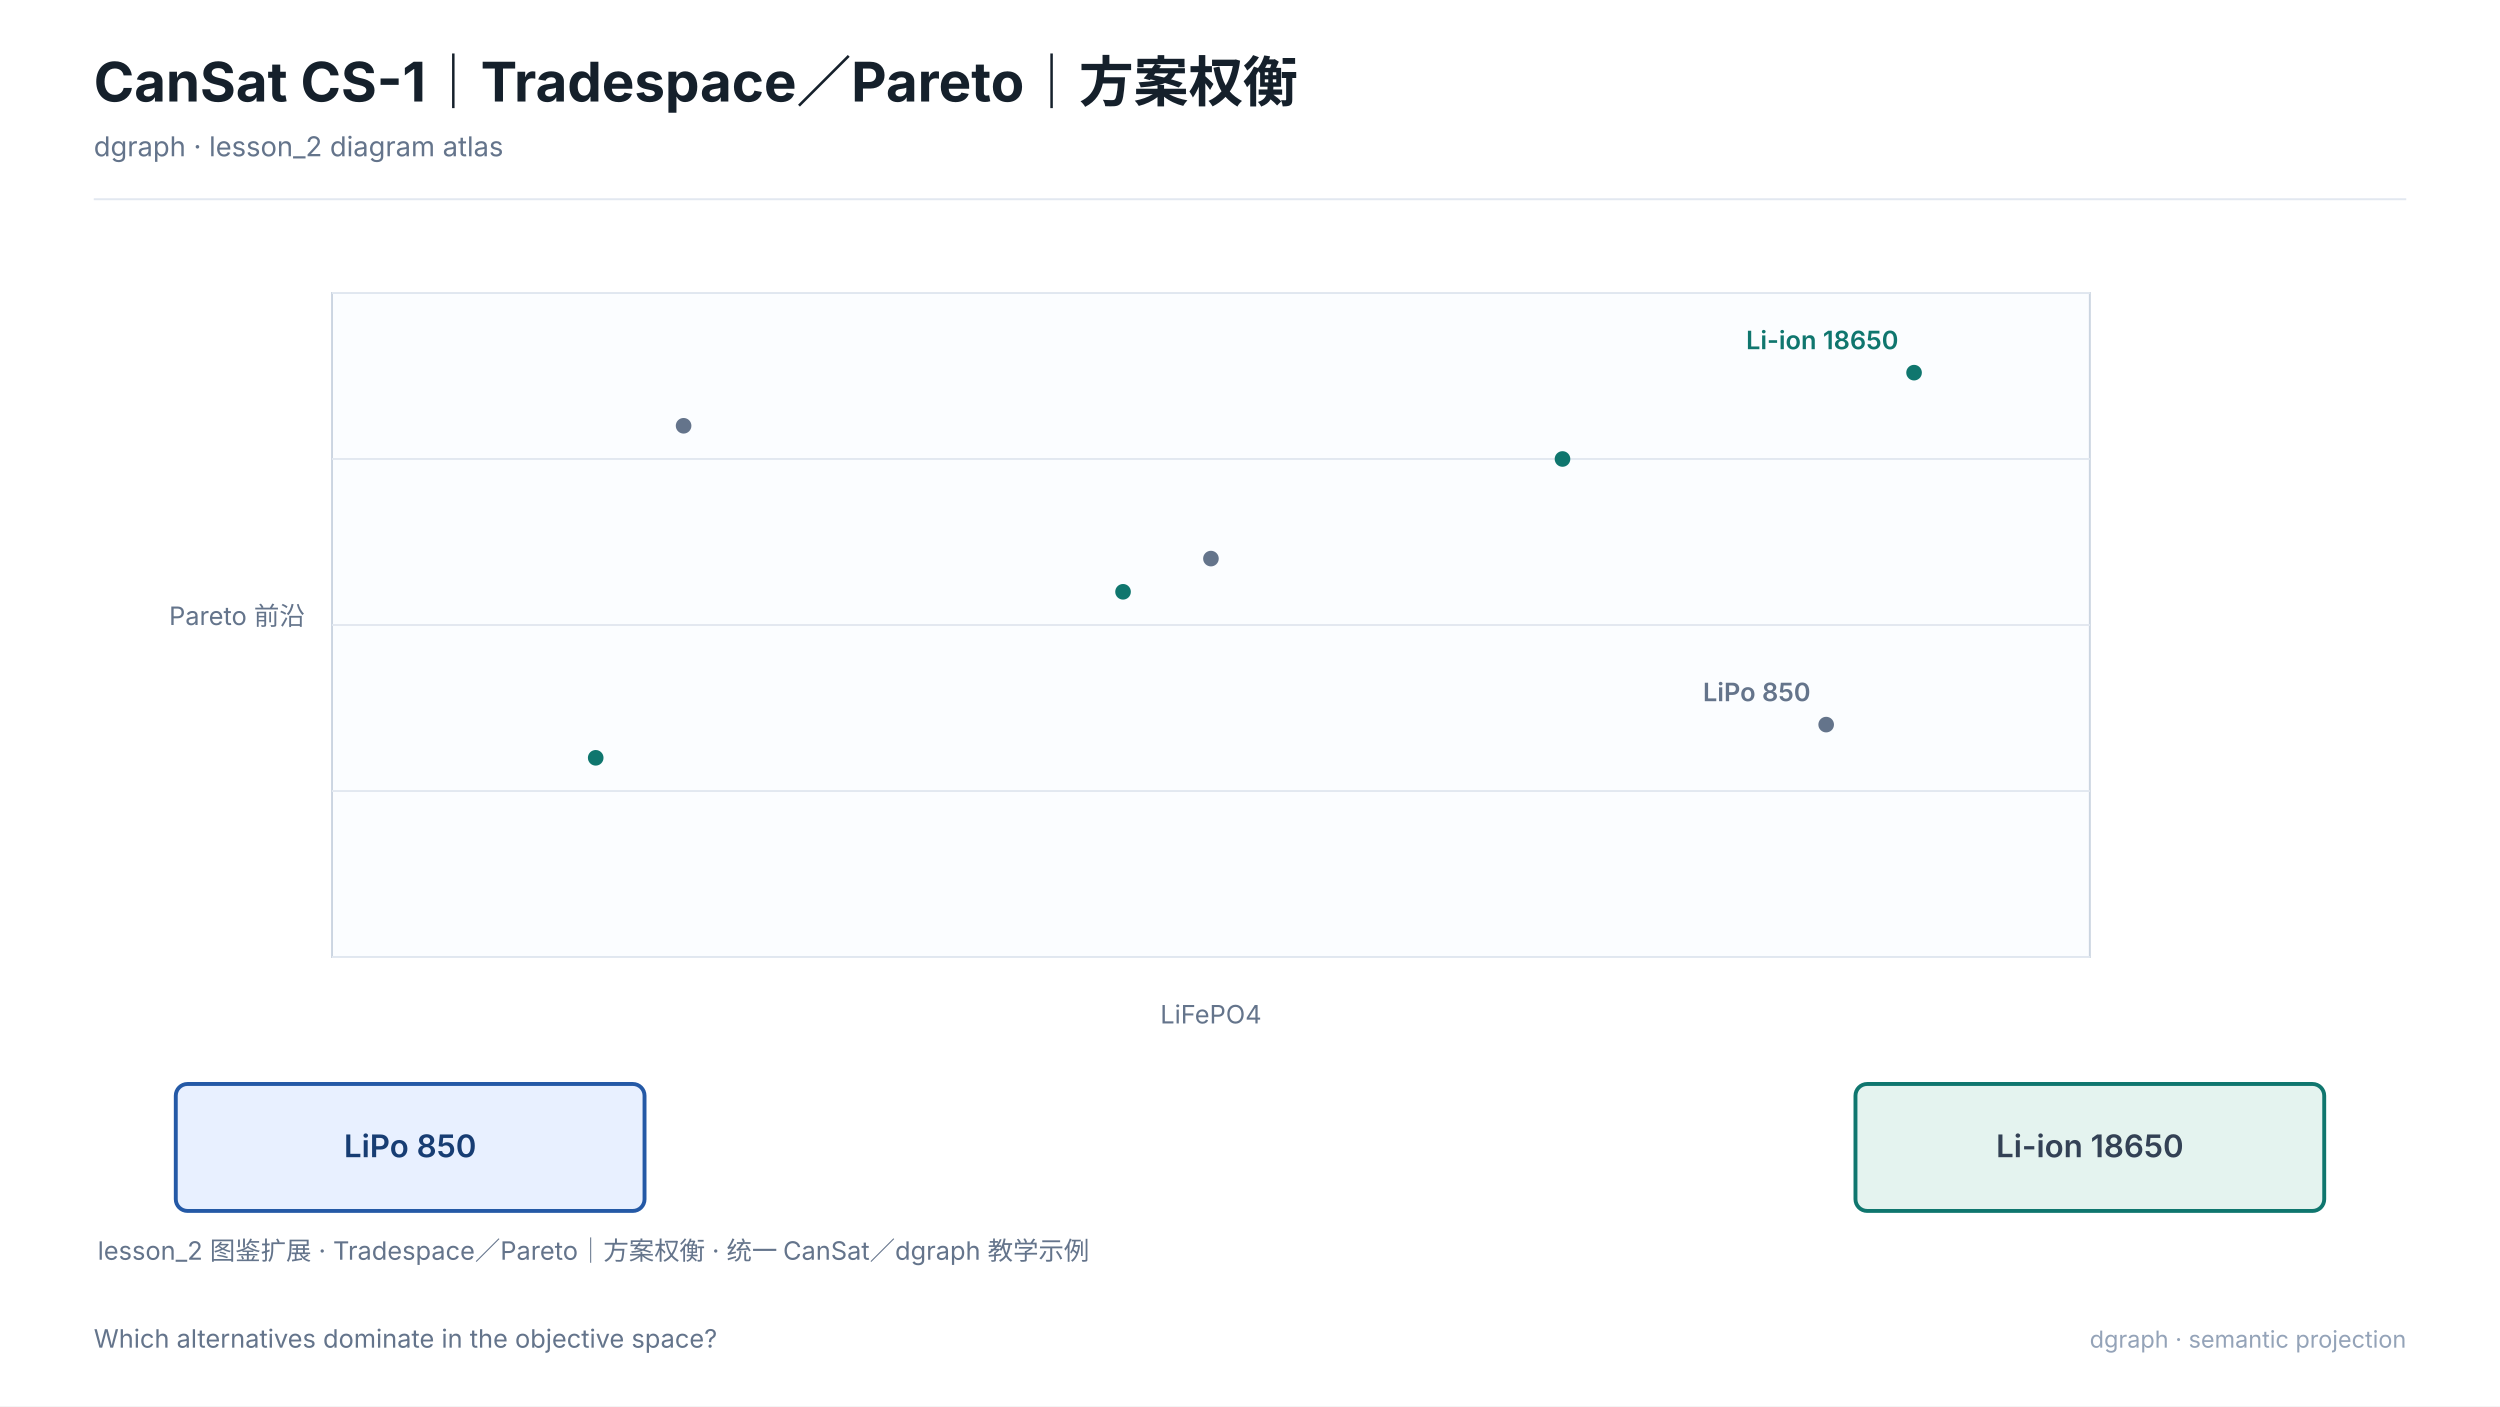
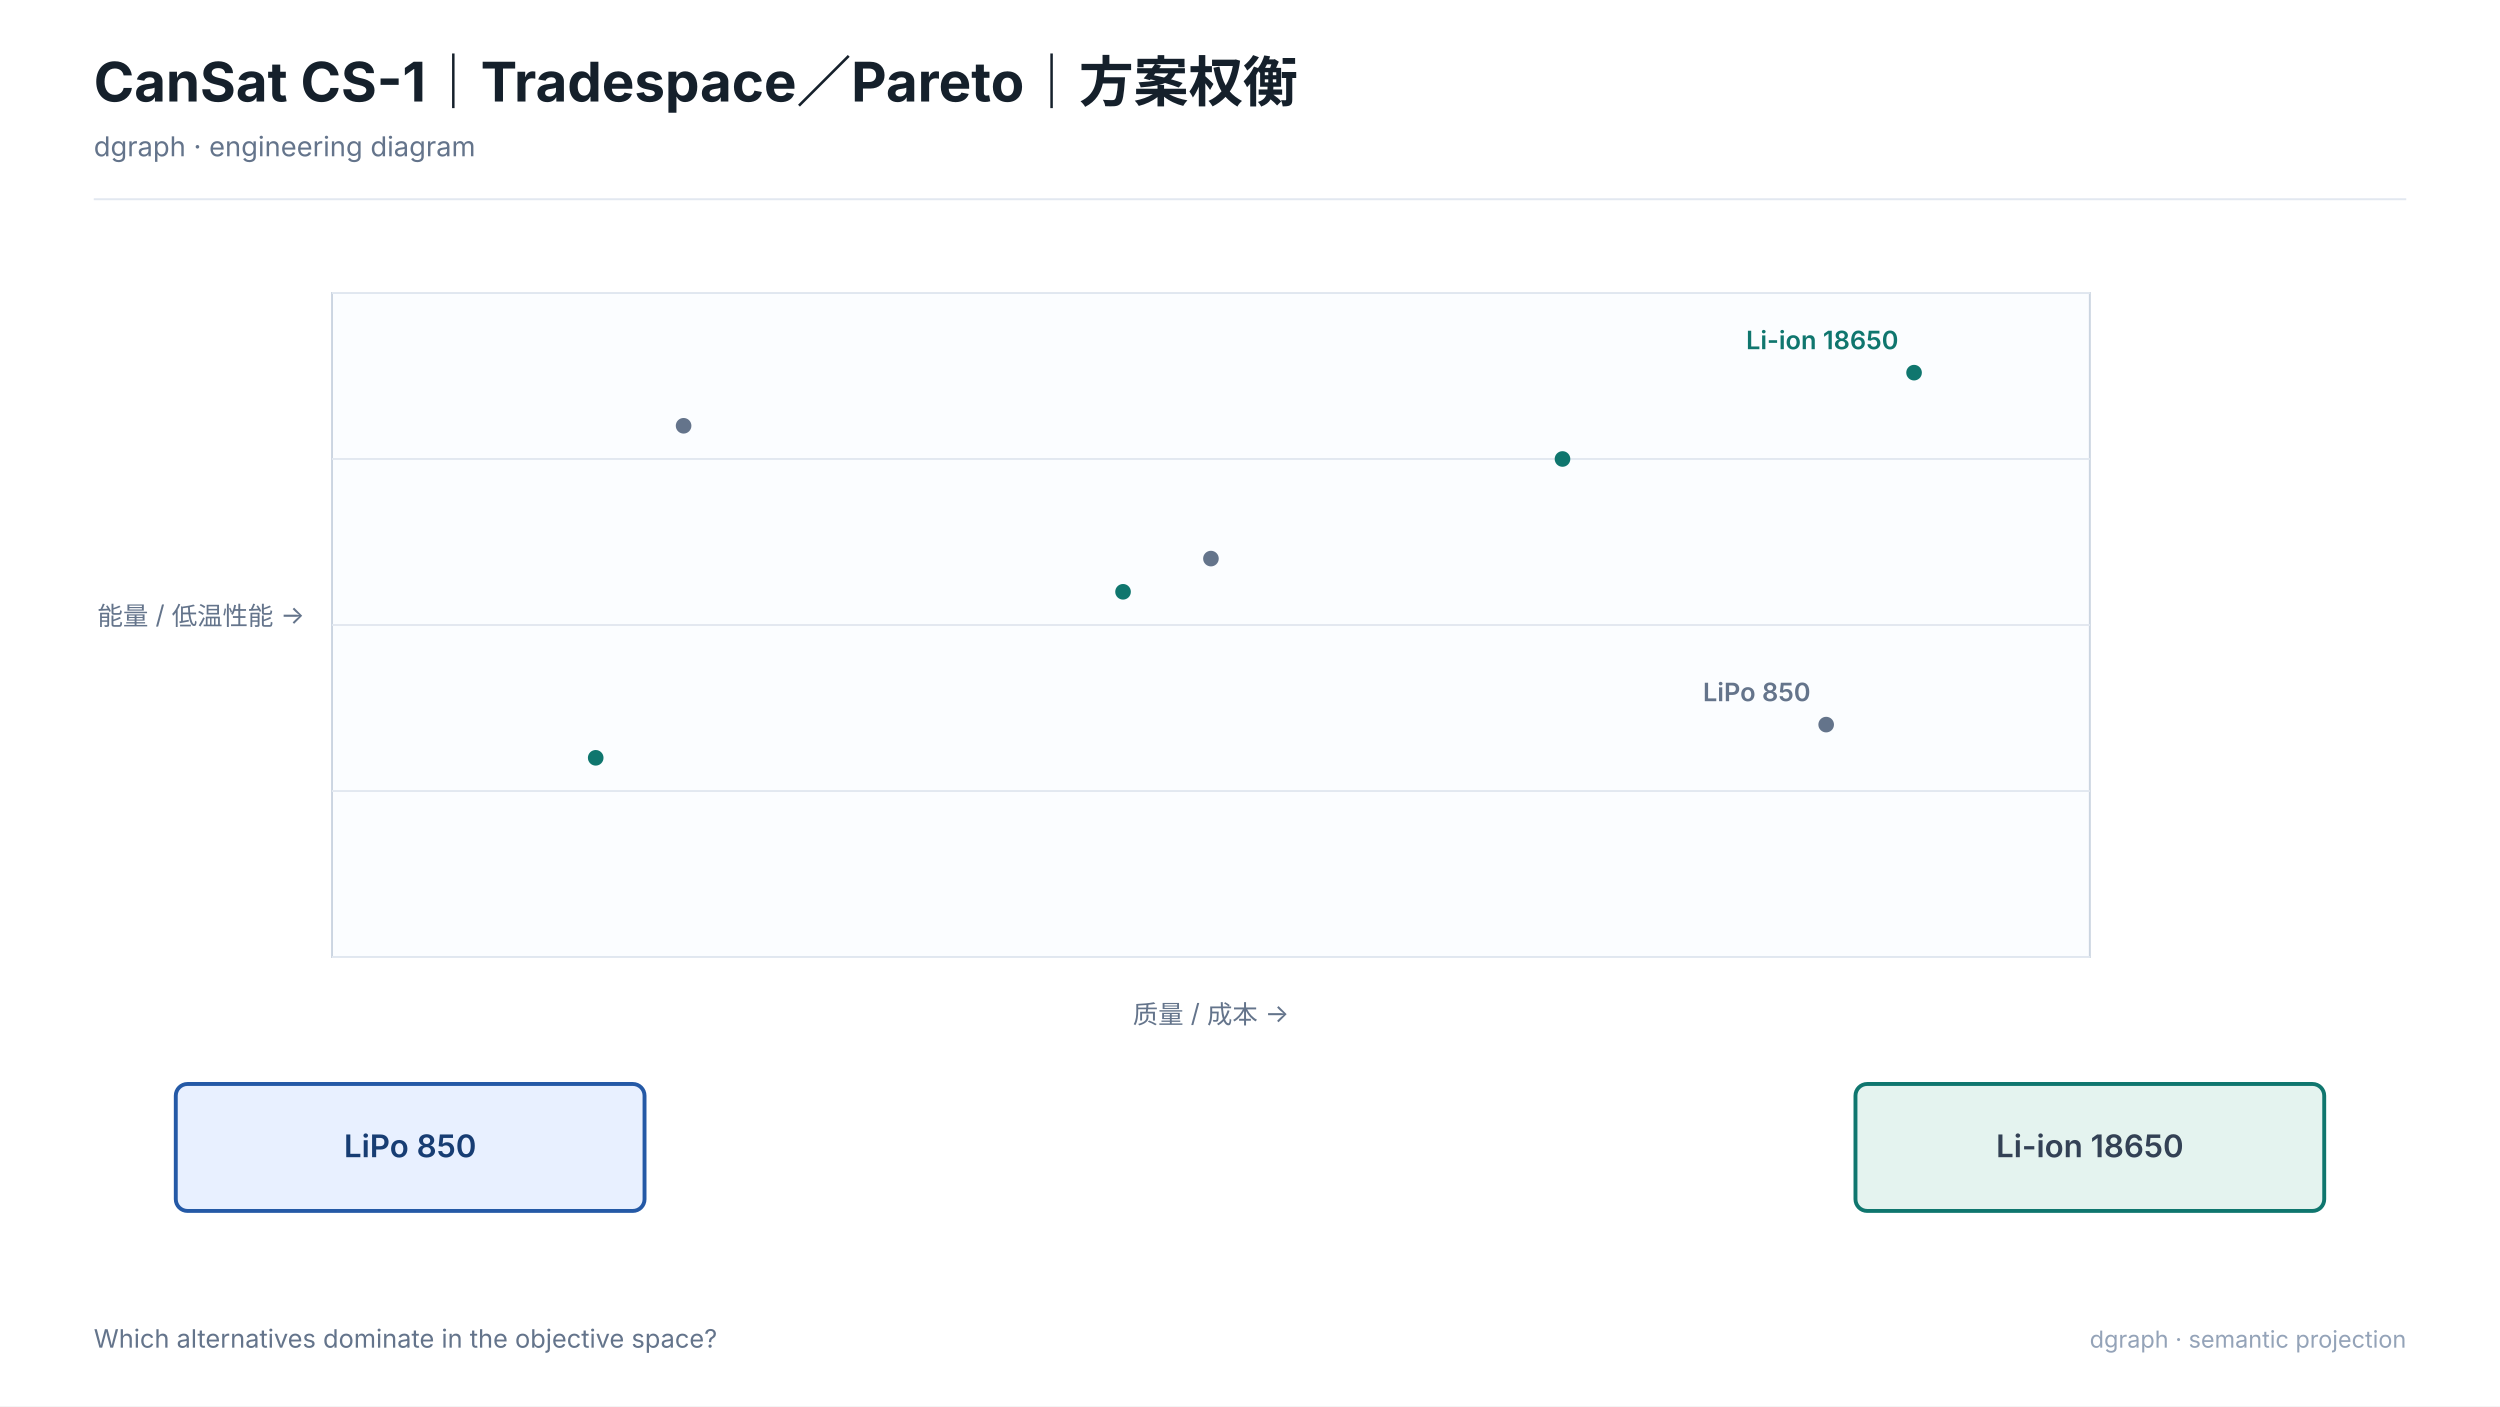
- <svg xmlns="http://www.w3.org/2000/svg" viewBox="0 0 1280 720" width="1280" height="720" font-family="-apple-system, PingFang SC, Hiragino Sans GB, Noto Sans SC, sans-serif">
+ <svg xmlns="http://www.w3.org/2000/svg" viewBox="0 0 1280 720" width="1280" height="720" font-family="-apple-system, PingFang SC, Hiragino Sans GB, Noto Sans SC, sans-serif" data-layout="tradespace">
  <defs>
    <marker id="arrow" viewBox="0 0 10 10" refX="9" refY="5" markerWidth="7" markerHeight="7" orient="auto">
      <path d="M 0 0 L 10 5 L 0 10 z" fill="#64748b" />
    </marker>
  </defs>
  <rect width="1280" height="720" fill="#fff" />
  <text x="48" y="52" font-size="28" fill="#15202b" text-anchor="start" font-weight="750">CanSat CS-1｜Tradespace／Pareto｜方案权衡</text>
-   <text x="48" y="80" font-size="14" fill="#64748b" text-anchor="start" font-weight="400">dgraph · lesson_2 diagram atlas</text>
+   <text x="48" y="80" font-size="14" fill="#64748b" text-anchor="start" font-weight="400">dgraph · engineering diagram</text>
  <line x1="48" y1="102" x2="1232" y2="102" stroke="#e2e8f0" />
  <g data-chart="se-tradespace-chart">
    <rect x="170" y="150" width="900" height="340" fill="#fbfdff" stroke="#cbd5e1" />
    <line x1="170" y1="150.0" x2="1070" y2="150.0" stroke="#e2e8f0" />
    <line x1="170" y1="235.0" x2="1070" y2="235.0" stroke="#e2e8f0" />
    <line x1="170" y1="320.0" x2="1070" y2="320.0" stroke="#e2e8f0" />
    <line x1="170" y1="405.0" x2="1070" y2="405.0" stroke="#e2e8f0" />
    <line x1="170" y1="490.0" x2="1070" y2="490.0" stroke="#e2e8f0" />
    <g data-chart-series="planned">
      <circle cx="350.0" cy="218.0" r="4" fill="#64748b" />
      <circle cx="620.0" cy="286.0" r="4" fill="#64748b" />
      <circle cx="935.0" cy="371.0" r="4" fill="#64748b" />
      <text x="927.0" y="359.0" font-size="13" fill="#64748b" text-anchor="end" font-weight="600">LiPo 850</text>
    </g>
    <g data-chart-series="actual">
      <circle cx="305.0" cy="388.0" r="4" fill="#0f766e" />
      <circle cx="575.0" cy="303.0" r="4" fill="#0f766e" />
      <circle cx="800.0" cy="235.0" r="4" fill="#0f766e" />
      <circle cx="980.0" cy="190.8" r="4" fill="#0f766e" />
      <text x="972.0" y="178.8" font-size="13" fill="#0f766e" text-anchor="end" font-weight="600">Li-ion 18650</text>
    </g>
-     <text x="620.0" y="524" font-size="13" fill="#64748b" text-anchor="middle" font-weight="400">LiFePO4</text>
-     <text x="156" y="320.0" font-size="13" fill="#64748b" text-anchor="end" font-weight="400">Pareto 前沿</text>
+     <text x="620.0" y="524" font-size="13" fill="#64748b" text-anchor="middle" font-weight="400">质量 / 成本 →</text>
+     <text x="156" y="320.0" font-size="13" fill="#64748b" text-anchor="end" font-weight="400">能量 / 低温性能 →</text>
  </g>
-   <g data-node-id="n0" data-source-id="Lesson2.se-tradespace.n0" data-kind="block">
+   <g data-node-id="n0" data-source-id="Example.se-tradespace.n0" data-kind="block">
    <rect x="90" y="555" width="240" height="65" rx="6" fill="#e8f0ff" stroke="#2459a6" stroke-width="2" />
    <text x="210.0" y="592.5" font-size="16" fill="#173d73" text-anchor="middle" font-weight="600">LiPo 850</text>
  </g>
-   <g data-node-id="n1" data-source-id="Lesson2.se-tradespace.n1" data-kind="block">
+   <g data-node-id="n1" data-source-id="Example.se-tradespace.n1" data-kind="block">
    <rect x="950" y="555" width="240" height="65" rx="6" fill="#e4f3ef" stroke="#0f766e" stroke-width="2" />
    <text x="1070.0" y="592.5" font-size="16" fill="#334155" text-anchor="middle" font-weight="600">Li-ion 18650</text>
  </g>
-   <text x="50" y="645" font-size="13" fill="#64748b" text-anchor="start" font-weight="400">lesson_2 图鉴扩展 · Tradespace／Pareto｜方案权衡 · 统一 CanSat／dgraph 教学示例</text>
  <text x="48" y="690" font-size="13" fill="#64748b" text-anchor="start" font-weight="400">Which alternatives dominate in the objective space?</text>
  <text x="1232" y="690" font-size="12" fill="#94a3b8" text-anchor="end" font-weight="400">dgraph · semantic projection</text>
</svg>
